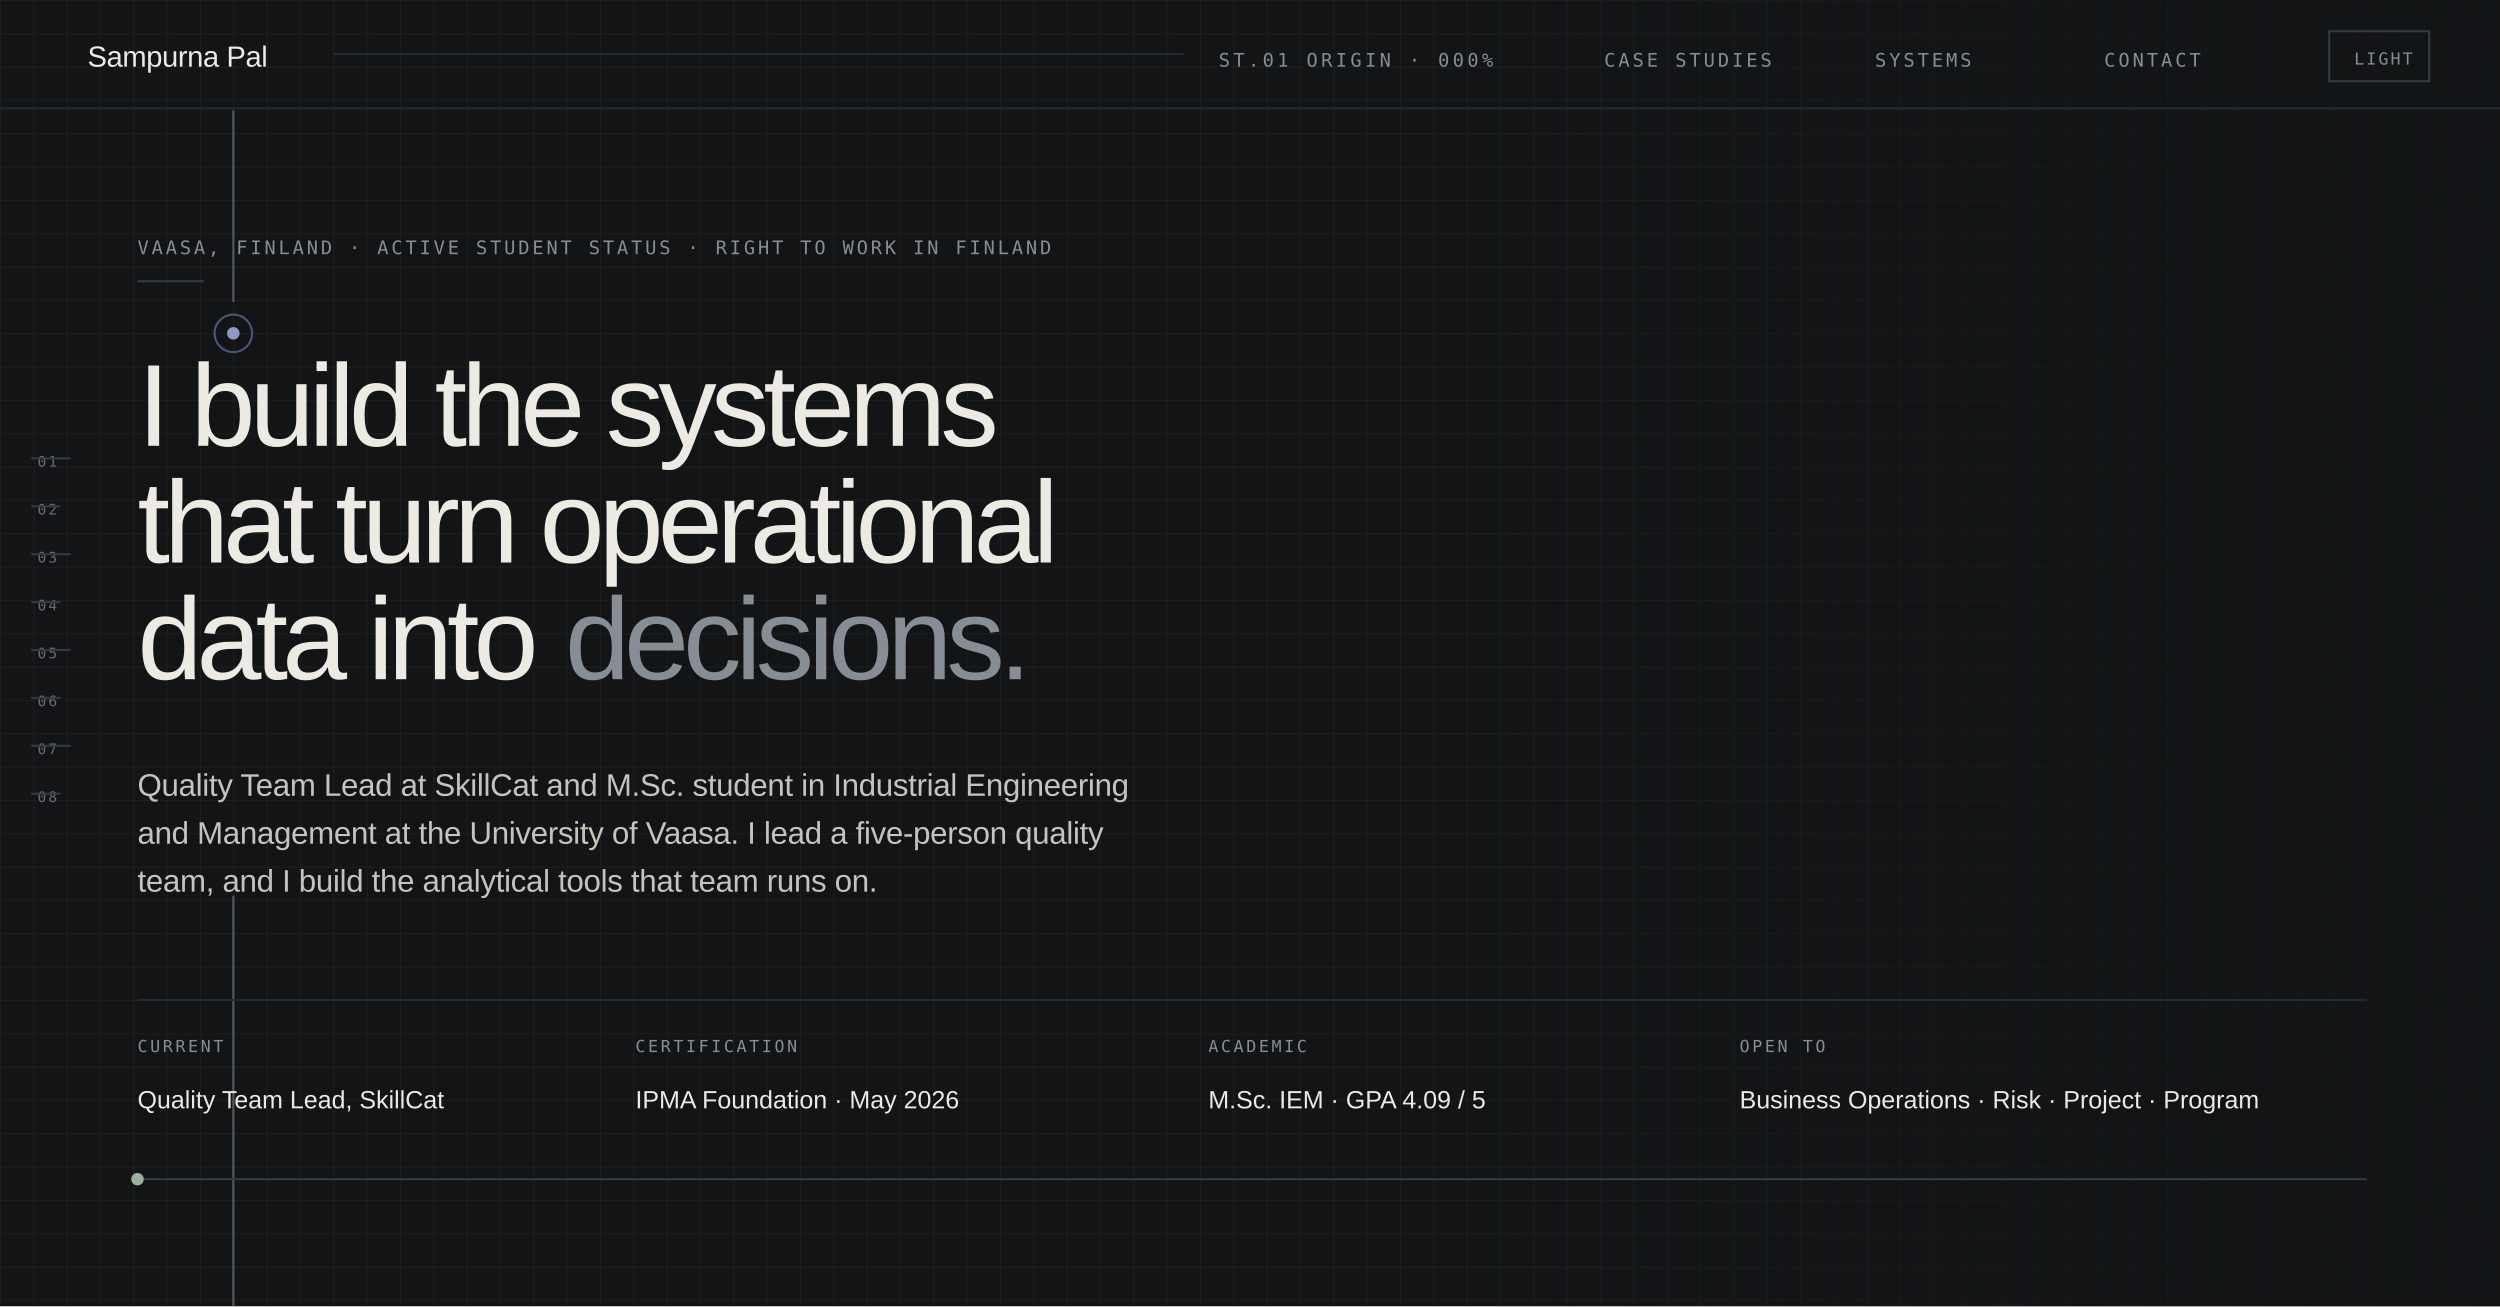
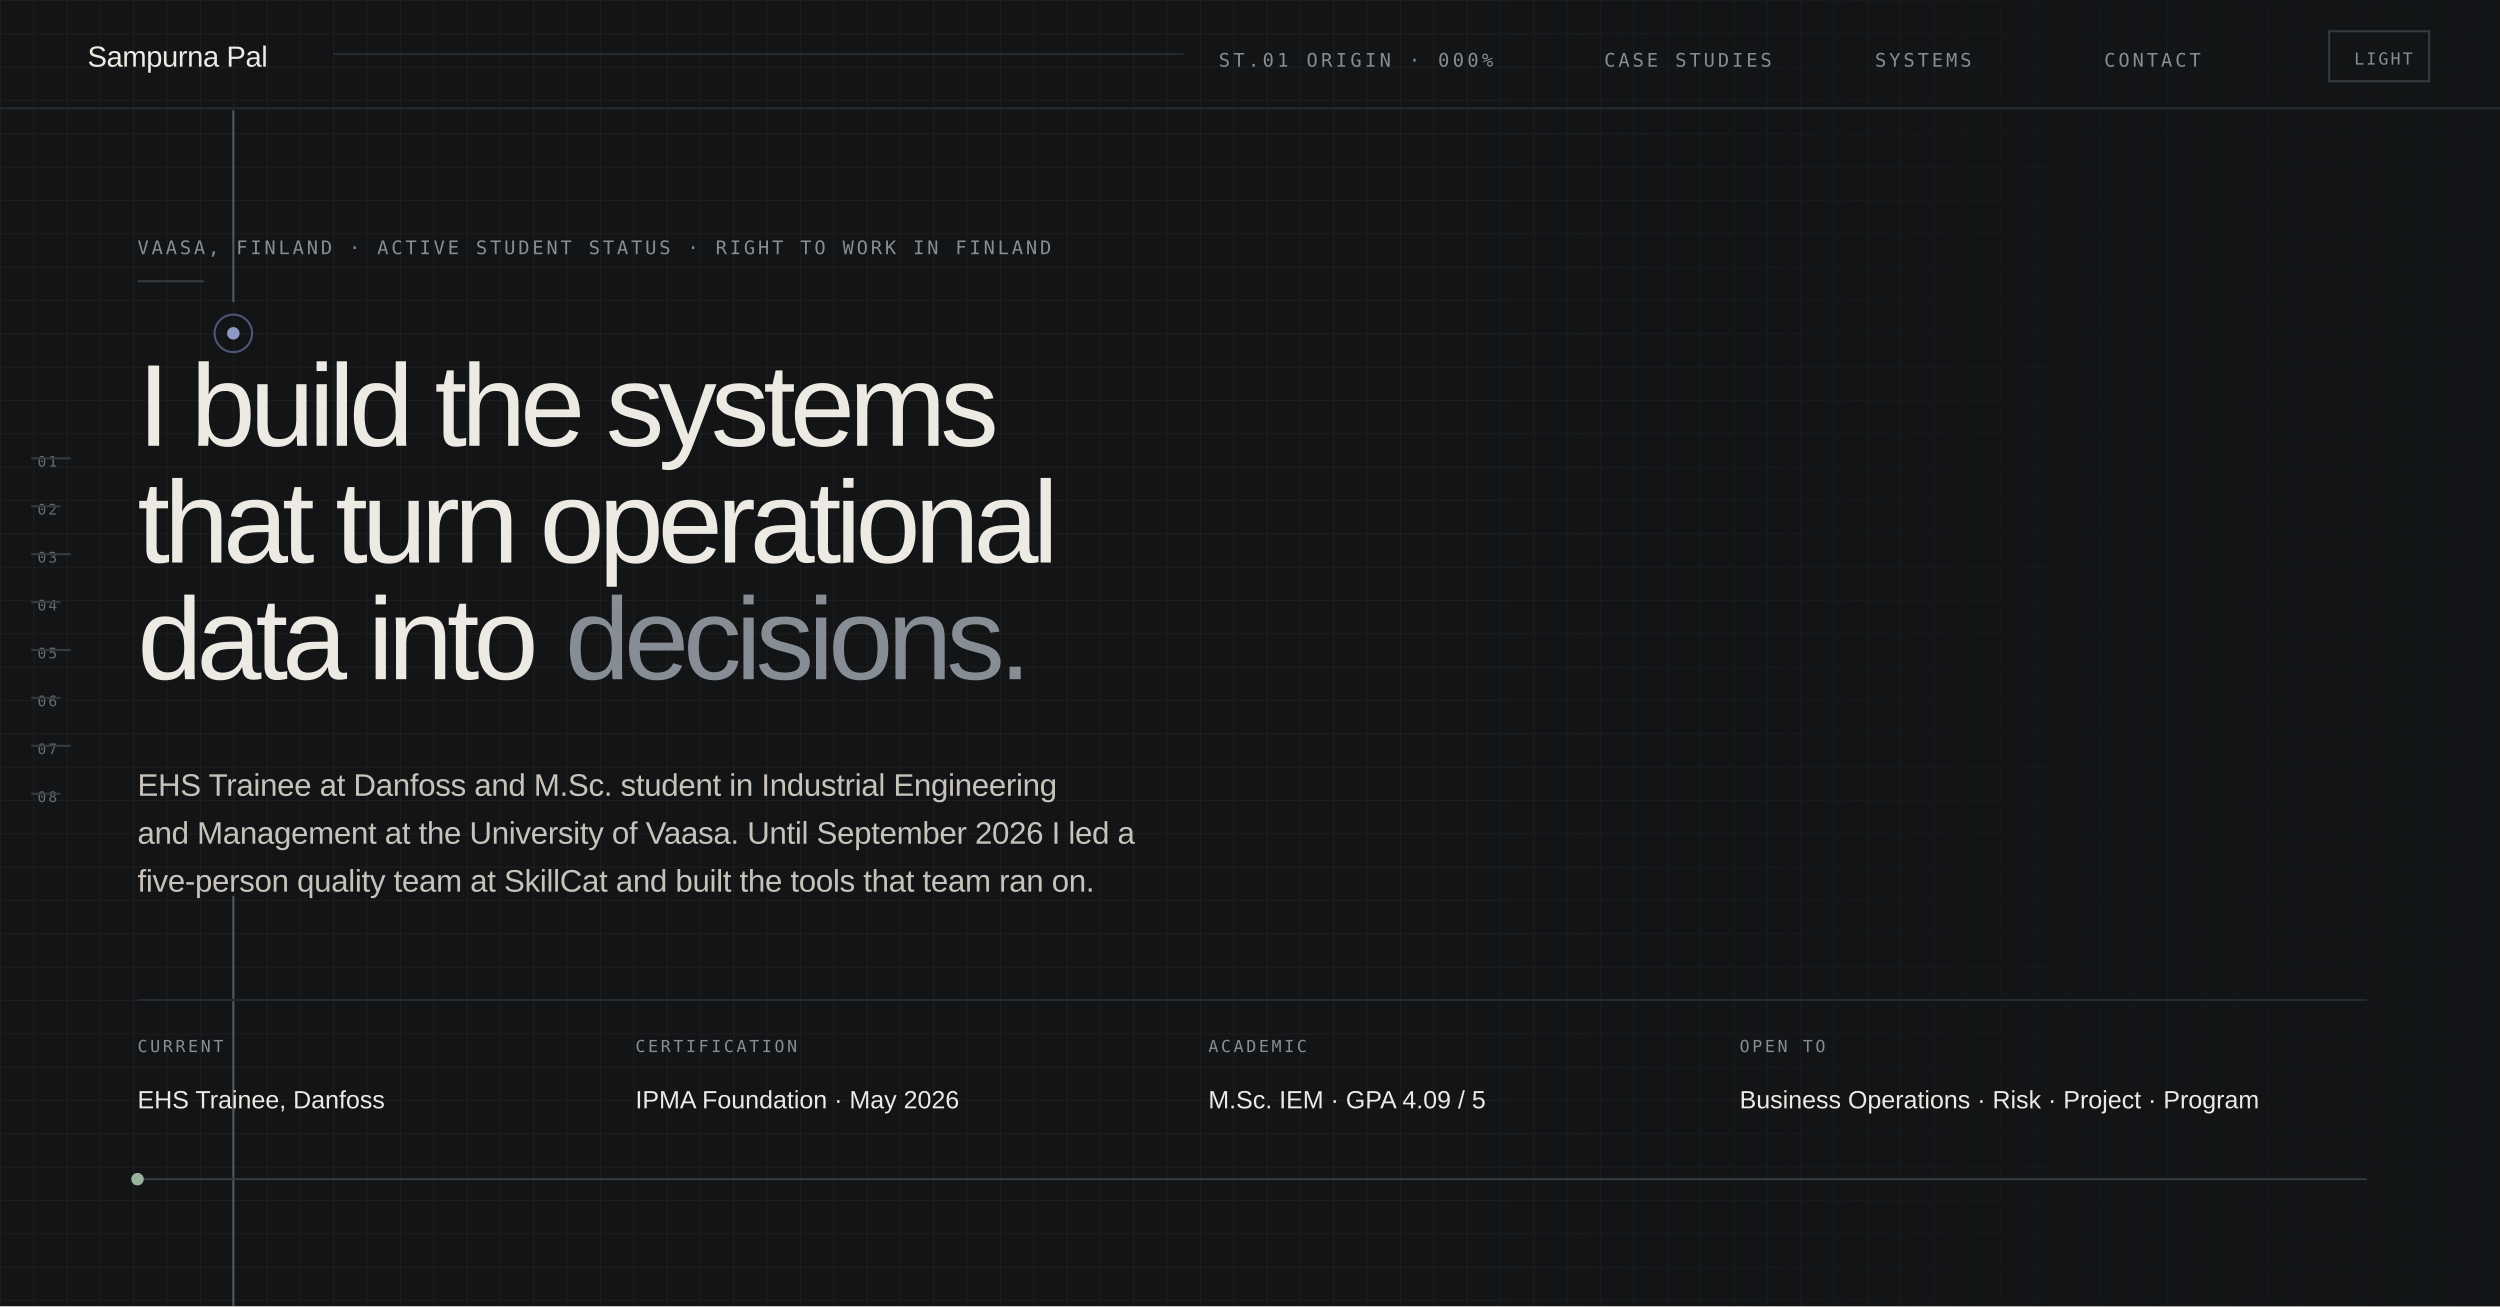
<svg xmlns="http://www.w3.org/2000/svg" width="1200" height="627" viewBox="0 0 1200 627" role="img" aria-labelledby="title desc">
  <defs>
    <pattern id="grid" width="16" height="16" patternUnits="userSpaceOnUse">
      <path d="M16 0H0V16" fill="none" stroke="#EDEAE3" stroke-opacity=".045" stroke-width="1" />
    </pattern>
    <linearGradient id="fade" x1="0" y1="0" x2="1" y2="0">
      <stop offset="0" stop-color="#121416" stop-opacity=".08" />
      <stop offset="1" stop-color="#121416" stop-opacity=".92" />
    </linearGradient>
  </defs>
  <rect width="1200" height="627" fill="#121416" />
  <rect width="1200" height="627" fill="url(#grid)" />
  <rect x="720" y="0" width="480" height="627" fill="url(#fade)" />
  <line x1="0" y1="52" x2="1200" y2="52" stroke="#262A2E" />
  <text x="42" y="32" fill="#EDEAE3" font-family="Arial, Helvetica, sans-serif" font-size="14" letter-spacing="-.2">Sampurna Pal</text>
  <line x1="160" y1="26" x2="568" y2="26" stroke="#262A2E" />
  <text x="585" y="32" fill="#878D95" font-family="Menlo, Consolas, monospace" font-size="9" letter-spacing="1.6">ST.01 ORIGIN · 000%</text>
  <text x="770" y="32" fill="#878D95" font-family="Menlo, Consolas, monospace" font-size="9" letter-spacing="1.4">CASE STUDIES</text>
  <text x="900" y="32" fill="#878D95" font-family="Menlo, Consolas, monospace" font-size="9" letter-spacing="1.4">SYSTEMS</text>
  <text x="1010" y="32" fill="#878D95" font-family="Menlo, Consolas, monospace" font-size="9" letter-spacing="1.4">CONTACT</text>
  <rect x="1118" y="15" width="48" height="24" fill="none" stroke="#343A40" />
  <text x="1130" y="31" fill="#878D95" font-family="Menlo, Consolas, monospace" font-size="8" letter-spacing="1">LIGHT</text>
  <line x1="112" y1="53" x2="112" y2="145" stroke="#878D95" stroke-opacity=".55" />
  <line x1="112" y1="430" x2="112" y2="627" stroke="#878D95" stroke-opacity=".55" />
  <circle cx="112" cy="160" r="9" fill="none" stroke="#5C678F" stroke-opacity=".8" />
  <circle cx="112" cy="160" r="3" fill="#8E9AC6" />
  <g fill="#666C74" font-family="Menlo, Consolas, monospace" font-size="7" letter-spacing="1">
    <text x="18" y="224">01</text>
    <text x="18" y="247">02</text>
    <text x="18" y="270">03</text>
    <text x="18" y="293">04</text>
    <text x="18" y="316">05</text>
    <text x="18" y="339">06</text>
    <text x="18" y="362">07</text>
    <text x="18" y="385">08</text>
  </g>
  <g stroke="#343A40" stroke-width="1">
    <line x1="15" y1="220" x2="34" y2="220" />
    <line x1="15" y1="243" x2="29" y2="243" />
    <line x1="15" y1="266" x2="34" y2="266" />
    <line x1="15" y1="289" x2="29" y2="289" />
    <line x1="15" y1="312" x2="34" y2="312" />
    <line x1="15" y1="335" x2="29" y2="335" />
    <line x1="15" y1="358" x2="34" y2="358" />
    <line x1="15" y1="381" x2="29" y2="381" />
  </g>
  <text x="66" y="122" fill="#878D95" font-family="Menlo, Consolas, monospace" font-size="9" letter-spacing="1.35">VAASA, FINLAND · ACTIVE STUDENT STATUS · RIGHT TO WORK IN FINLAND</text>
  <line x1="66" y1="135" x2="98" y2="135" stroke="#343A40" />
  <g font-family="Arial, Helvetica, sans-serif" font-size="56" font-weight="400" letter-spacing="-2.8">
    <text x="66" y="214" fill="#EDEAE3">I build the systems</text>
    <text x="66" y="270" fill="#EDEAE3">that turn operational</text>
    <text x="66" y="326" fill="#EDEAE3">data into <tspan fill="#878D95">decisions.</tspan>
    </text>
  </g>
  <g fill="#C7C3BB" font-family="Arial, Helvetica, sans-serif" font-size="15" letter-spacing="-.15">
-     <text x="66" y="382">Quality Team Lead at SkillCat and M.Sc. student in Industrial Engineering</text>
-     <text x="66" y="405">and Management at the University of Vaasa. I lead a five-person quality</text>
-     <text x="66" y="428">team, and I build the analytical tools that team runs on.</text>
+     <text x="66" y="382">EHS Trainee at Danfoss and M.Sc. student in Industrial Engineering</text>
+     <text x="66" y="405">and Management at the University of Vaasa. Until September 2026 I led a</text>
+     <text x="66" y="428">five-person quality team at SkillCat and built the tools that team ran on.</text>
  </g>
  <line x1="66" y1="480" x2="1136" y2="480" stroke="#262A2E" />
  <g font-family="Menlo, Consolas, monospace">
    <text x="66" y="505" fill="#878D95" font-size="8" letter-spacing="1.25">CURRENT</text>
    <text x="305" y="505" fill="#878D95" font-size="8" letter-spacing="1.25">CERTIFICATION</text>
    <text x="580" y="505" fill="#878D95" font-size="8" letter-spacing="1.25">ACADEMIC</text>
    <text x="835" y="505" fill="#878D95" font-size="8" letter-spacing="1.25">OPEN TO</text>
-     <text x="66" y="532" fill="#EDEAE3" font-family="Arial, Helvetica, sans-serif" font-size="12">Quality Team Lead, SkillCat</text>
+     <text x="66" y="532" fill="#EDEAE3" font-family="Arial, Helvetica, sans-serif" font-size="12">EHS Trainee, Danfoss</text>
    <text x="305" y="532" fill="#EDEAE3" font-family="Arial, Helvetica, sans-serif" font-size="12">IPMA Foundation · May 2026</text>
    <text x="580" y="532" fill="#EDEAE3" font-family="Arial, Helvetica, sans-serif" font-size="12">M.Sc. IEM · GPA 4.09 / 5</text>
    <text x="835" y="532" fill="#EDEAE3" font-family="Arial, Helvetica, sans-serif" font-size="12">Business Operations · Risk · Project · Program</text>
  </g>
  <line x1="66" y1="566" x2="1136" y2="566" stroke="#343A40" />
  <circle cx="66" cy="566" r="3" fill="#9AB3A1" />
</svg>
